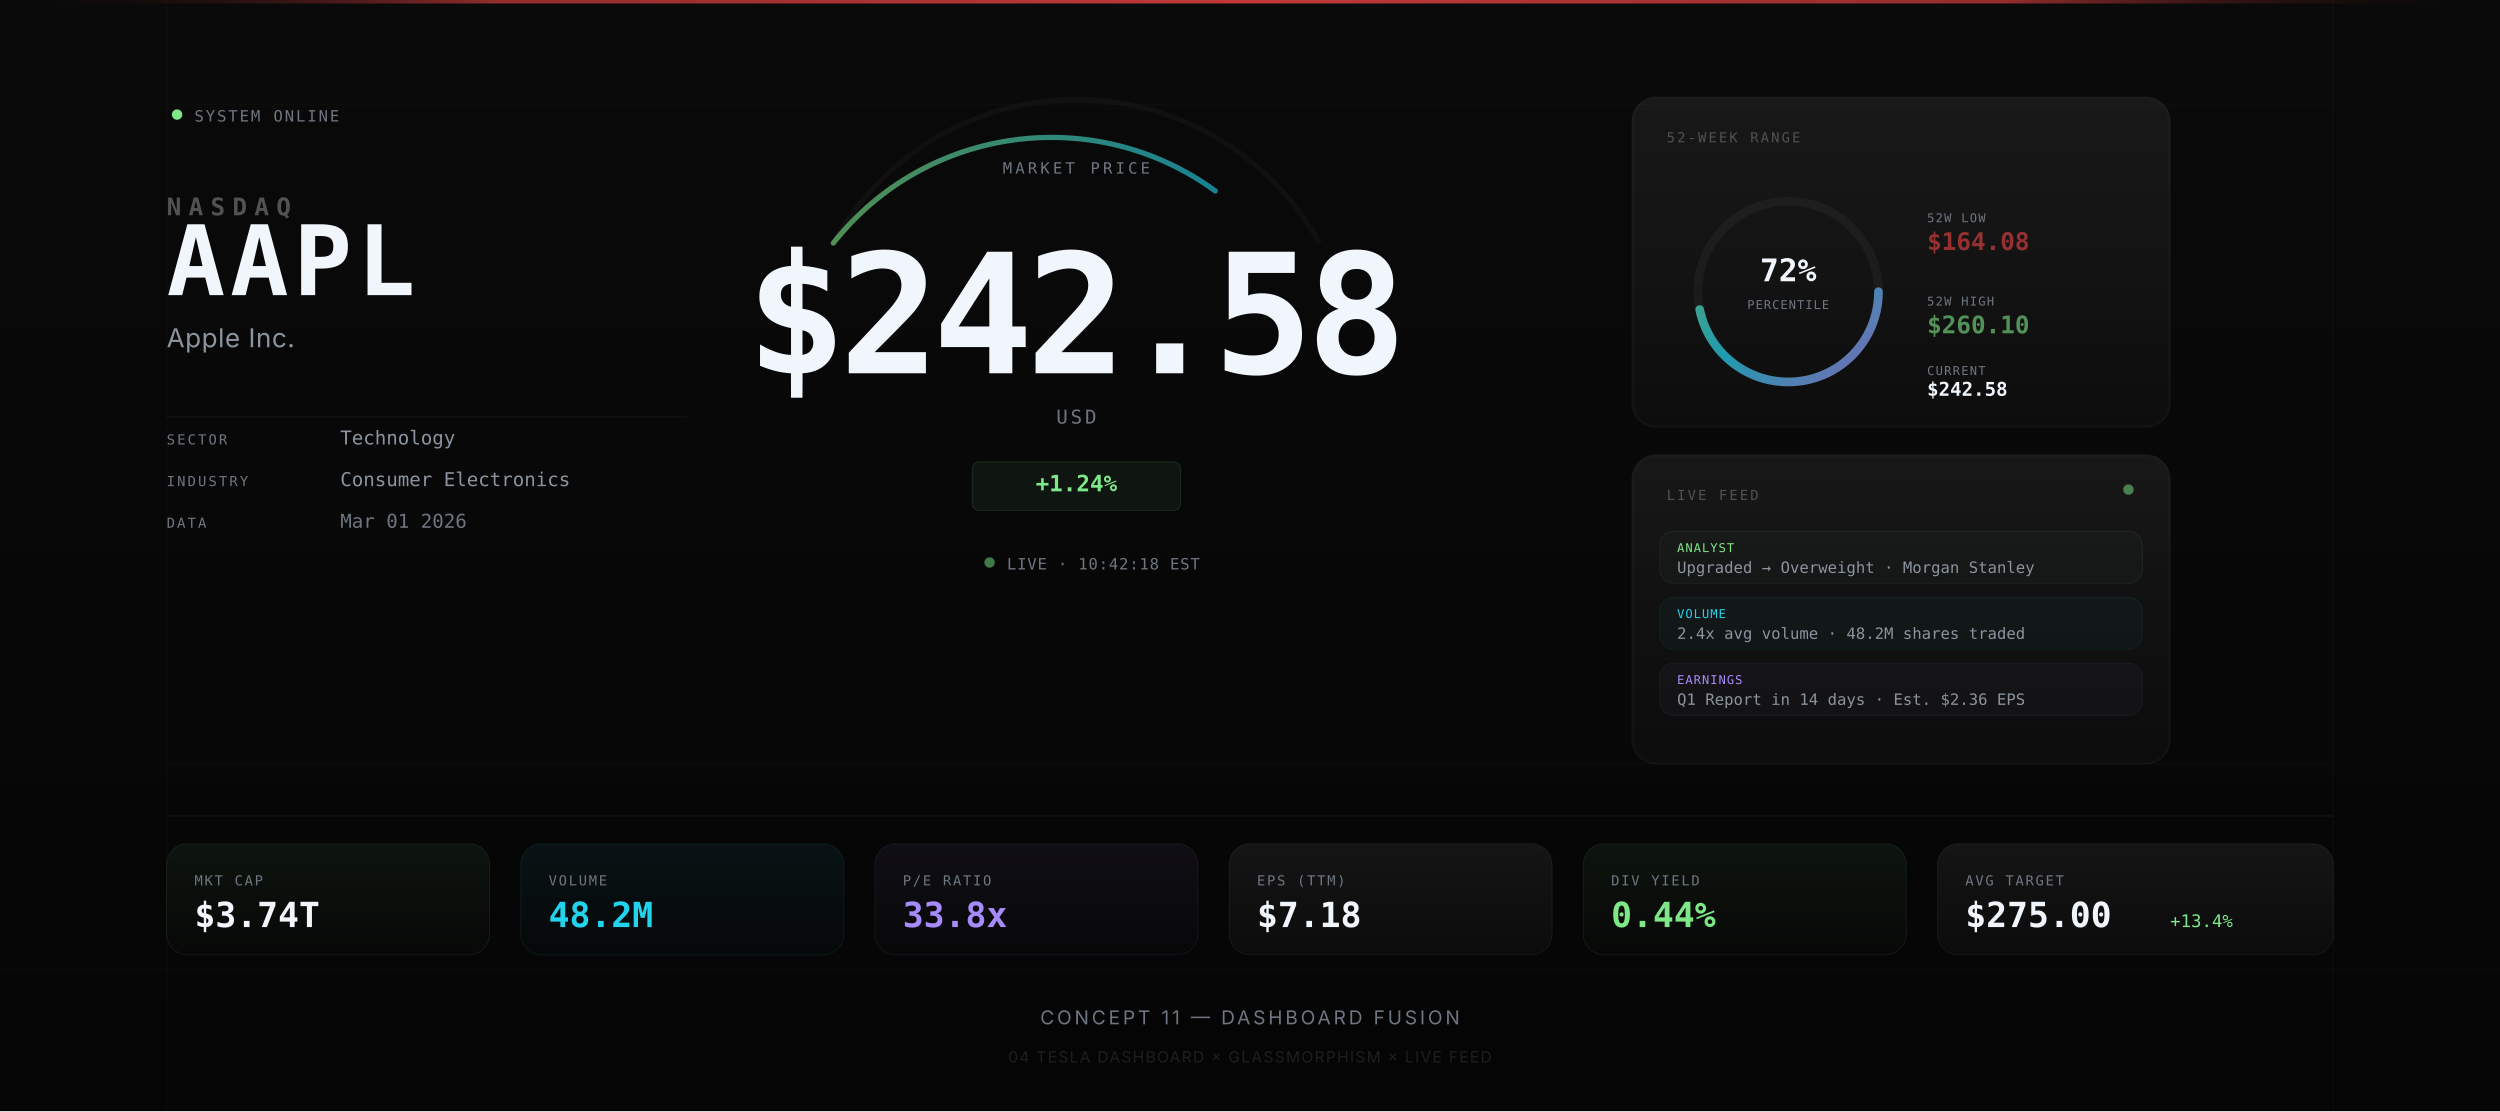
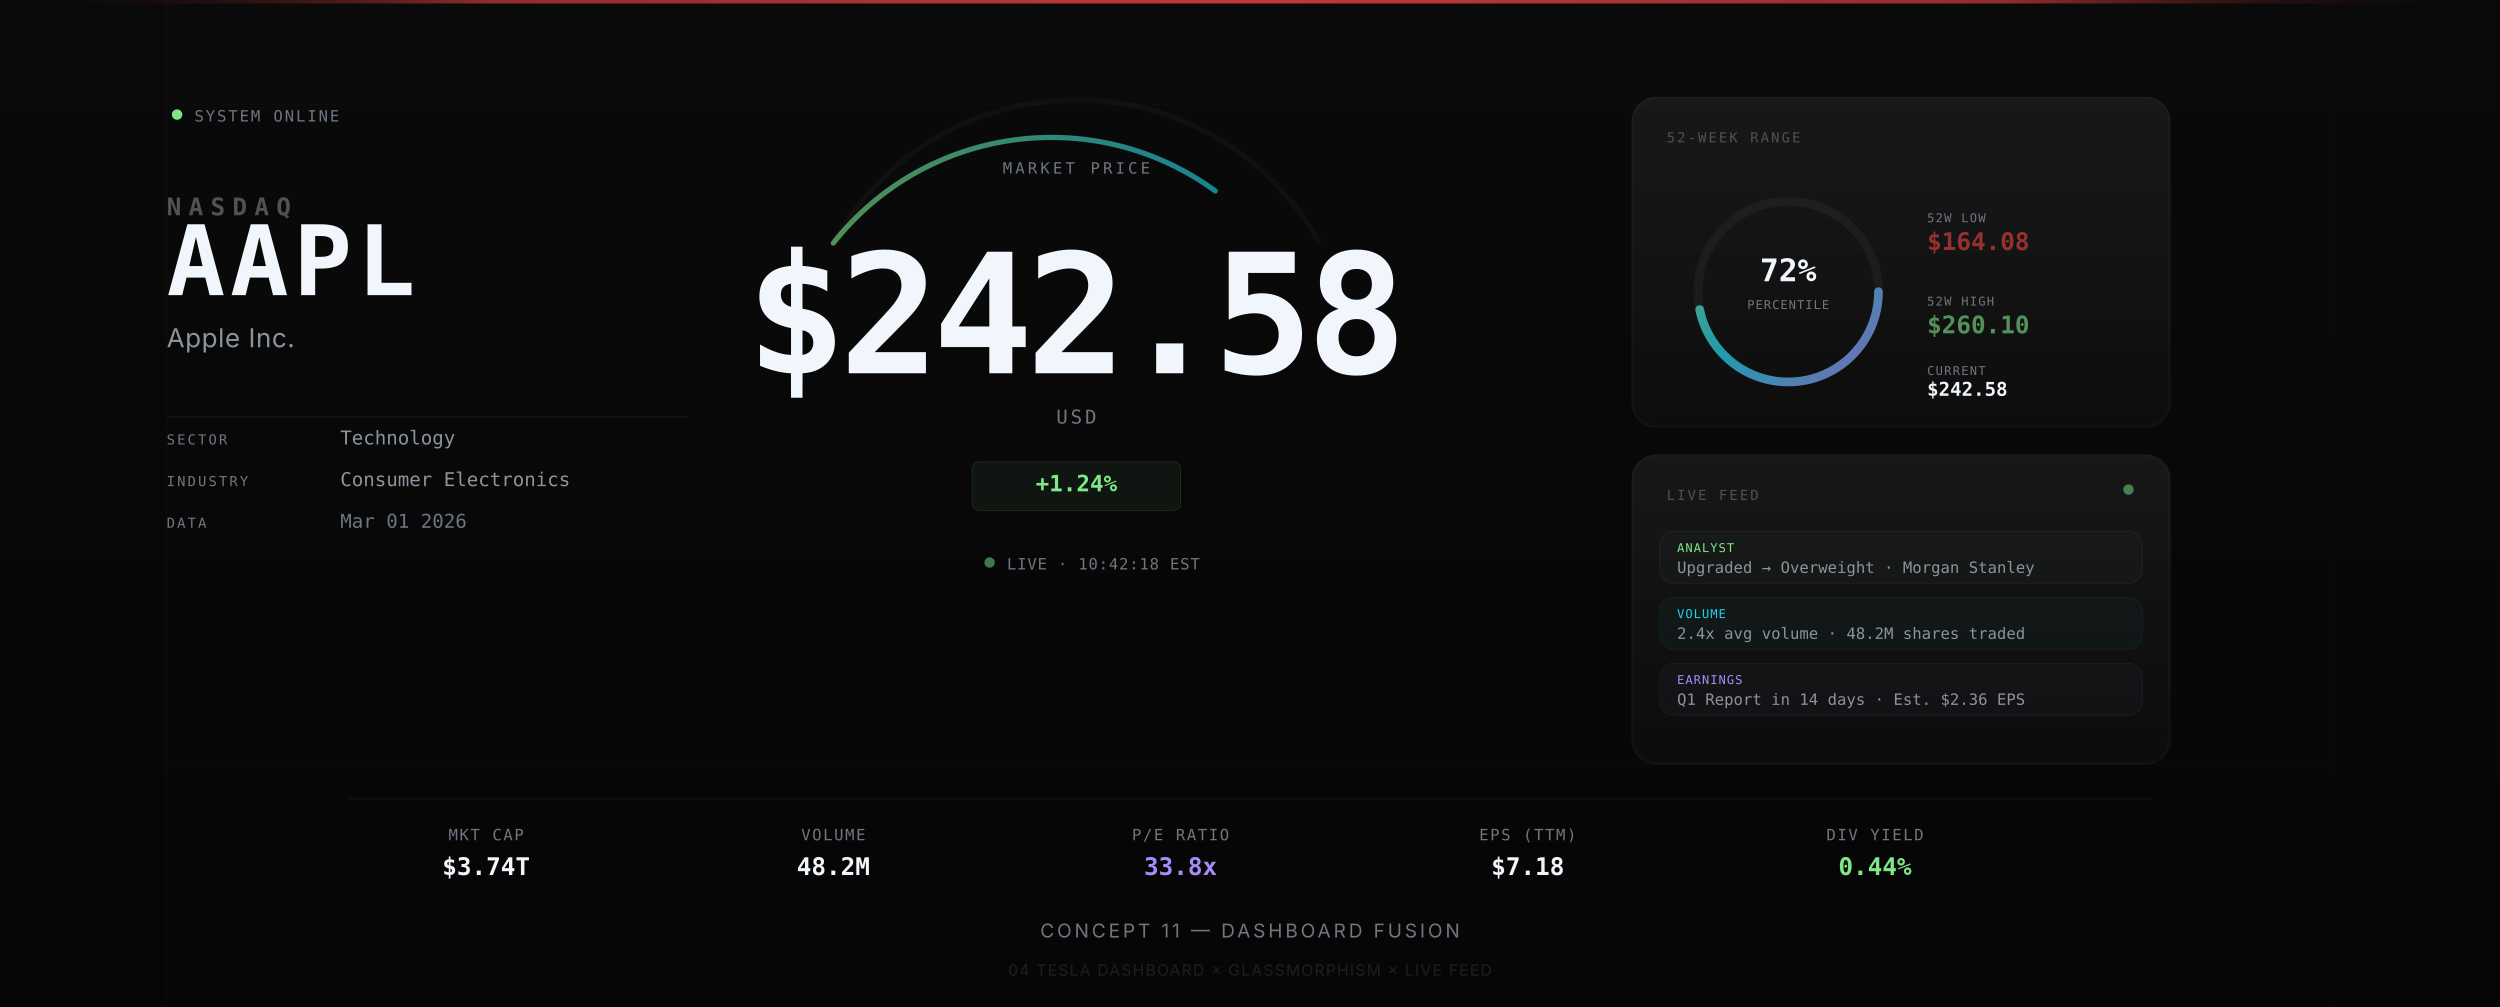
- <svg xmlns="http://www.w3.org/2000/svg" viewBox="0 0 1440 640" width="1440" height="640">
+ <svg xmlns="http://www.w3.org/2000/svg" viewBox="0 0 1440 580" width="1440" height="580">
  <defs>
    <linearGradient id="bg11" x1="0" y1="0" x2="0" y2="1">
      <stop offset="0%" stop-color="#0A0A0A" />
      <stop offset="100%" stop-color="#050505" />
    </linearGradient>
    <linearGradient id="redLine11" x1="0" y1="0" x2="1" y2="0">
      <stop offset="0%" stop-color="transparent" />
      <stop offset="20%" stop-color="rgba(239,68,68,0.6)" />
      <stop offset="50%" stop-color="rgba(239,68,68,0.8)" />
      <stop offset="80%" stop-color="rgba(239,68,68,0.6)" />
      <stop offset="100%" stop-color="transparent" />
    </linearGradient>
    <linearGradient id="gaugeGrad11" x1="0" y1="0" x2="1" y2="0">
      <stop offset="0%" stop-color="rgba(126,231,135,0.6)" />
      <stop offset="100%" stop-color="rgba(34,211,238,0.6)" />
    </linearGradient>
    <linearGradient id="glassFill11" x1="0" y1="0" x2="0" y2="1">
      <stop offset="0%" stop-color="rgba(255,255,255,0.06)" />
      <stop offset="100%" stop-color="rgba(255,255,255,0.02)" />
-     </linearGradient>
-     <linearGradient id="glassFillMint" x1="0" y1="0" x2="0" y2="1">
-       <stop offset="0%" stop-color="rgba(126,231,135,0.06)" />
-       <stop offset="100%" stop-color="rgba(126,231,135,0.01)" />
-     </linearGradient>
-     <linearGradient id="glassFillCyan" x1="0" y1="0" x2="0" y2="1">
-       <stop offset="0%" stop-color="rgba(34,211,238,0.06)" />
-       <stop offset="100%" stop-color="rgba(34,211,238,0.01)" />
-     </linearGradient>
-     <linearGradient id="glassFillViolet" x1="0" y1="0" x2="0" y2="1">
-       <stop offset="0%" stop-color="rgba(167,139,250,0.06)" />
-       <stop offset="100%" stop-color="rgba(167,139,250,0.01)" />
    </linearGradient>
    <linearGradient id="ringGrad11" x1="0" y1="0" x2="1" y2="1">
      <stop offset="0%" stop-color="#7EE787" />
      <stop offset="50%" stop-color="#22D3EE" />
      <stop offset="100%" stop-color="#A78BFA" />
    </linearGradient>
    <linearGradient id="glassBorder11" x1="0" y1="0" x2="1" y2="1">
      <stop offset="0%" stop-color="rgba(126,231,135,0.2)" />
      <stop offset="50%" stop-color="rgba(34,211,238,0.12)" />
      <stop offset="100%" stop-color="rgba(167,139,250,0.2)" />
    </linearGradient>
    <filter id="glow11">
      <feGaussianBlur stdDeviation="4" />
    </filter>
    <filter id="softGlow11">
      <feGaussianBlur stdDeviation="20" />
    </filter>
  </defs>
  <rect width="1440" height="640" fill="url(#bg11)" />
  <rect x="0" y="0" width="1440" height="2" fill="url(#redLine11)" />
  <g opacity="0.02" stroke="#fff" stroke-width="0.5">
    <line x1="96" y1="0" x2="96" y2="640" />
    <line x1="1344" y1="0" x2="1344" y2="640" />
    <line x1="96" y1="60" x2="1344" y2="60" />
    <line x1="96" y1="440" x2="1344" y2="440" />
  </g>
  <g transform="translate(96, 60)">
    <circle cx="6" cy="6" r="3" fill="#7EE787" />
    <text x="16" y="10" font-family="monospace" font-size="9" fill="#6E7681" letter-spacing="0.12em">SYSTEM ONLINE</text>
    <text y="64" font-family="'SF Mono', 'Roboto Mono', monospace" font-size="14" font-weight="700" fill="rgba(255,255,255,0.3)" letter-spacing="0.3em">NASDAQ</text>
    <text y="110" font-family="'SF Mono', 'Roboto Mono', monospace" font-size="56" font-weight="700" fill="#F0F6FC" letter-spacing="0.05em">AAPL</text>
    <text y="140" font-family="-apple-system, sans-serif" font-size="15" fill="#8B949E" letter-spacing="0.02em">Apple Inc.</text>
    <g transform="translate(0, 180)">
      <line x1="0" y1="0" x2="300" y2="0" stroke="rgba(255,255,255,0.04)" />
      <g transform="translate(0, 16)">
        <text font-family="monospace" font-size="8" fill="#6E7681" letter-spacing="0.15em">SECTOR</text>
        <text x="100" font-family="monospace" font-size="11" fill="#8B949E">Technology</text>
      </g>
      <g transform="translate(0, 40)">
        <text font-family="monospace" font-size="8" fill="#6E7681" letter-spacing="0.15em">INDUSTRY</text>
        <text x="100" font-family="monospace" font-size="11" fill="#8B949E">Consumer Electronics</text>
      </g>
      <g transform="translate(0, 64)">
        <text font-family="monospace" font-size="8" fill="#6E7681" letter-spacing="0.15em">DATA</text>
        <text x="100" font-family="monospace" font-size="11" fill="#6E7681">Mar 01 2026</text>
      </g>
    </g>
  </g>
  <g transform="translate(620, 0)">
    <g transform="translate(0, 240)">
      <path d="M-140,-100 A160,160 0 0,1 140,-100" fill="none" stroke="rgba(255,255,255,0.03)" stroke-width="3" />
      <path d="M-140,-100 A160,160 0 0,1 80,-130" fill="none" stroke="url(#gaugeGrad11)" stroke-width="3" stroke-linecap="round" />
    </g>
    <text text-anchor="middle" y="100" font-family="monospace" font-size="9" fill="#6E7681" letter-spacing="0.2em">MARKET PRICE</text>
    <text text-anchor="middle" y="215" font-family="'SF Mono', 'Roboto Mono', monospace" font-size="96" font-weight="700" fill="#F0F6FC" letter-spacing="-4">$242.58</text>
    <text text-anchor="middle" y="244" font-family="monospace" font-size="11" fill="#6E7681" letter-spacing="0.15em">USD</text>
    <g transform="translate(0, 280)">
      <rect x="-60" y="-14" width="120" height="28" rx="4" fill="rgba(126,231,135,0.06)" stroke="rgba(126,231,135,0.15)" stroke-width="0.5" />
      <text text-anchor="middle" y="3" font-family="monospace" font-size="13" font-weight="700" fill="#7EE787">+1.24%</text>
    </g>
    <g transform="translate(0, 324)">
      <circle cx="-50" cy="0" r="3" fill="#7EE787" opacity="0.5" />
      <text x="-40" y="4" font-family="monospace" font-size="9" fill="#6E7681" letter-spacing="0.05em">LIVE · 10:42:18 EST</text>
    </g>
  </g>
  <g transform="translate(940, 56)">
    <g>
      <rect x="0" y="0" width="310" height="190" rx="14" fill="url(#glassFill11)" stroke="rgba(255,255,255,0.06)" stroke-width="0.5" />
      <rect x="1" y="1" width="308" height="188" rx="13" fill="none" stroke="rgba(255,255,255,0.02)" stroke-width="0.5" />
      <text x="20" y="26" font-family="monospace" font-size="8" fill="rgba(255,255,255,0.25)" letter-spacing="0.15em">52-WEEK RANGE</text>
      <g transform="translate(90, 112)">
        <circle cx="0" cy="0" r="52" fill="none" stroke="rgba(255,255,255,0.04)" stroke-width="5" />
        <circle cx="0" cy="0" r="52" fill="none" stroke="url(#ringGrad11)" stroke-width="5" stroke-linecap="round" stroke-dasharray="235 327" stroke-dashoffset="82" opacity="0.7" />
        <text text-anchor="middle" y="-6" font-family="'SF Mono', monospace" font-size="18" font-weight="700" fill="#F0F6FC">72%</text>
        <text text-anchor="middle" y="10" font-family="monospace" font-size="7" fill="#6E7681" letter-spacing="0.08em">PERCENTILE</text>
      </g>
      <g transform="translate(170, 72)">
        <text font-family="monospace" font-size="7" fill="#6E7681" letter-spacing="0.1em">52W LOW</text>
        <text y="16" font-family="'SF Mono', monospace" font-size="14" font-weight="600" fill="rgba(239,68,68,0.6)">$164.08</text>
      </g>
      <g transform="translate(170, 120)">
        <text font-family="monospace" font-size="7" fill="#6E7681" letter-spacing="0.1em">52W HIGH</text>
        <text y="16" font-family="'SF Mono', monospace" font-size="14" font-weight="600" fill="rgba(126,231,135,0.6)">$260.10</text>
      </g>
      <g transform="translate(170, 160)">
        <text font-family="monospace" font-size="7" fill="#6E7681" letter-spacing="0.1em">CURRENT</text>
        <text y="12" font-family="'SF Mono', monospace" font-size="11" font-weight="600" fill="#F0F6FC">$242.58</text>
      </g>
    </g>
    <g transform="translate(0, 206)">
      <rect x="0" y="0" width="310" height="178" rx="14" fill="url(#glassFill11)" stroke="rgba(255,255,255,0.06)" stroke-width="0.5" />
      <rect x="1" y="1" width="308" height="176" rx="13" fill="none" stroke="rgba(255,255,255,0.02)" stroke-width="0.5" />
      <text x="20" y="26" font-family="monospace" font-size="8" fill="rgba(255,255,255,0.25)" letter-spacing="0.15em">LIVE FEED</text>
      <circle cx="286" cy="20" r="3" fill="#7EE787" opacity="0.5" />
      <g transform="translate(16, 44)">
        <rect x="0" y="0" width="278" height="30" rx="8" fill="rgba(126,231,135,0.03)" stroke="rgba(126,231,135,0.08)" stroke-width="0.5" />
        <text x="10" y="12" font-family="monospace" font-size="7" fill="#7EE787" letter-spacing="0.08em">ANALYST</text>
        <text x="10" y="24" font-family="monospace" font-size="9" fill="#8B949E">Upgraded → Overweight · Morgan Stanley</text>
      </g>
      <g transform="translate(16, 82)">
        <rect x="0" y="0" width="278" height="30" rx="8" fill="rgba(34,211,238,0.03)" stroke="rgba(34,211,238,0.08)" stroke-width="0.5" />
        <text x="10" y="12" font-family="monospace" font-size="7" fill="#22D3EE" letter-spacing="0.08em">VOLUME</text>
        <text x="10" y="24" font-family="monospace" font-size="9" fill="#8B949E">2.4x avg volume · 48.2M shares traded</text>
      </g>
      <g transform="translate(16, 120)">
        <rect x="0" y="0" width="278" height="30" rx="8" fill="rgba(167,139,250,0.03)" stroke="rgba(167,139,250,0.08)" stroke-width="0.5" />
        <text x="10" y="12" font-family="monospace" font-size="7" fill="#A78BFA" letter-spacing="0.08em">EARNINGS</text>
        <text x="10" y="24" font-family="monospace" font-size="9" fill="#8B949E">Q1 Report in 14 days · Est. $2.36 EPS</text>
      </g>
    </g>
  </g>
-   <g transform="translate(0, 470)">
-     <line x1="96" y1="0" x2="1344" y2="0" stroke="rgba(255,255,255,0.04)" stroke-width="1" />
-     <g transform="translate(96, 16)">
-       <rect width="186" height="64" rx="12" fill="url(#glassFillMint)" stroke="rgba(126,231,135,0.1)" stroke-width="0.5" />
-       <text x="16" y="24" font-family="monospace" font-size="8" fill="#6E7681" letter-spacing="0.12em">MKT CAP</text>
-       <text x="16" y="48" font-family="'SF Mono', monospace" font-size="20" font-weight="700" fill="#F0F6FC">$3.74T</text>
+   <g transform="translate(0, 460)">
+     <line x1="200" y1="0" x2="1240" y2="0" stroke="rgba(255,255,255,0.04)" stroke-width="1" />
+     <g transform="translate(280, 24)">
+       <text text-anchor="middle" font-family="monospace" font-size="9" fill="#6E7681" letter-spacing="0.1em" y="0">MKT CAP</text>
+       <text text-anchor="middle" font-family="monospace" font-size="14" font-weight="600" fill="#F0F6FC" y="20">$3.74T</text>
    </g>
-     <g transform="translate(300, 16)">
-       <rect width="186" height="64" rx="12" fill="url(#glassFillCyan)" stroke="rgba(34,211,238,0.1)" stroke-width="0.5" />
-       <text x="16" y="24" font-family="monospace" font-size="8" fill="#6E7681" letter-spacing="0.12em">VOLUME</text>
-       <text x="16" y="48" font-family="'SF Mono', monospace" font-size="20" font-weight="700" fill="#22D3EE">48.2M</text>
+     <g transform="translate(480, 24)">
+       <text text-anchor="middle" font-family="monospace" font-size="9" fill="#6E7681" letter-spacing="0.1em" y="0">VOLUME</text>
+       <text text-anchor="middle" font-family="monospace" font-size="14" font-weight="600" fill="#F0F6FC" y="20">48.2M</text>
    </g>
-     <g transform="translate(504, 16)">
-       <rect width="186" height="64" rx="12" fill="url(#glassFillViolet)" stroke="rgba(167,139,250,0.1)" stroke-width="0.5" />
-       <text x="16" y="24" font-family="monospace" font-size="8" fill="#6E7681" letter-spacing="0.12em">P/E RATIO</text>
-       <text x="16" y="48" font-family="'SF Mono', monospace" font-size="20" font-weight="700" fill="#A78BFA">33.8x</text>
+     <g transform="translate(680, 24)">
+       <text text-anchor="middle" font-family="monospace" font-size="9" fill="#6E7681" letter-spacing="0.1em" y="0">P/E RATIO</text>
+       <text text-anchor="middle" font-family="monospace" font-size="14" font-weight="600" fill="#A78BFA" y="20">33.8x</text>
    </g>
-     <g transform="translate(708, 16)">
-       <rect width="186" height="64" rx="12" fill="url(#glassFill11)" stroke="rgba(255,255,255,0.06)" stroke-width="0.5" />
-       <text x="16" y="24" font-family="monospace" font-size="8" fill="#6E7681" letter-spacing="0.12em">EPS (TTM)</text>
-       <text x="16" y="48" font-family="'SF Mono', monospace" font-size="20" font-weight="700" fill="#F0F6FC">$7.18</text>
+     <g transform="translate(880, 24)">
+       <text text-anchor="middle" font-family="monospace" font-size="9" fill="#6E7681" letter-spacing="0.1em" y="0">EPS (TTM)</text>
+       <text text-anchor="middle" font-family="monospace" font-size="14" font-weight="600" fill="#F0F6FC" y="20">$7.18</text>
    </g>
-     <g transform="translate(912, 16)">
-       <rect width="186" height="64" rx="12" fill="url(#glassFillMint)" stroke="rgba(126,231,135,0.1)" stroke-width="0.5" />
-       <text x="16" y="24" font-family="monospace" font-size="8" fill="#6E7681" letter-spacing="0.12em">DIV YIELD</text>
-       <text x="16" y="48" font-family="'SF Mono', monospace" font-size="20" font-weight="700" fill="#7EE787">0.44%</text>
-     </g>
-     <g transform="translate(1116, 16)">
-       <rect width="228" height="64" rx="12" fill="url(#glassFill11)" stroke="rgba(255,255,255,0.06)" stroke-width="0.5" />
-       <text x="16" y="24" font-family="monospace" font-size="8" fill="#6E7681" letter-spacing="0.12em">AVG TARGET</text>
-       <text x="16" y="48" font-family="'SF Mono', monospace" font-size="20" font-weight="700" fill="#F0F6FC">$275.00</text>
-       <text x="134" y="48" font-family="monospace" font-size="10" fill="#7EE787">+13.4%</text>
+     <g transform="translate(1080, 24)">
+       <text text-anchor="middle" font-family="monospace" font-size="9" fill="#6E7681" letter-spacing="0.1em" y="0">DIV YIELD</text>
+       <text text-anchor="middle" font-family="monospace" font-size="14" font-weight="600" fill="#7EE787" y="20">0.44%</text>
    </g>
  </g>
-   <rect x="0" y="558" width="1440" height="1" fill="rgba(255,255,255,0.02)" />
-   <text x="720" y="590" text-anchor="middle" font-family="-apple-system, sans-serif" font-size="11" fill="#6E7681" letter-spacing="0.15em">CONCEPT 11 — DASHBOARD FUSION</text>
-   <text x="720" y="612" text-anchor="middle" font-family="-apple-system, sans-serif" font-size="9" fill="rgba(255,255,255,0.1)" letter-spacing="0.08em">04 TESLA DASHBOARD × GLASSMORPHISM × LIVE FEED</text>
+   <text x="720" y="540" text-anchor="middle" font-family="-apple-system, sans-serif" font-size="11" fill="#6E7681" letter-spacing="0.15em">CONCEPT 11 — DASHBOARD FUSION</text>
+   <text x="720" y="562" text-anchor="middle" font-family="-apple-system, sans-serif" font-size="9" fill="rgba(255,255,255,0.1)" letter-spacing="0.08em">04 TESLA DASHBOARD × GLASSMORPHISM × LIVE FEED</text>
</svg>
